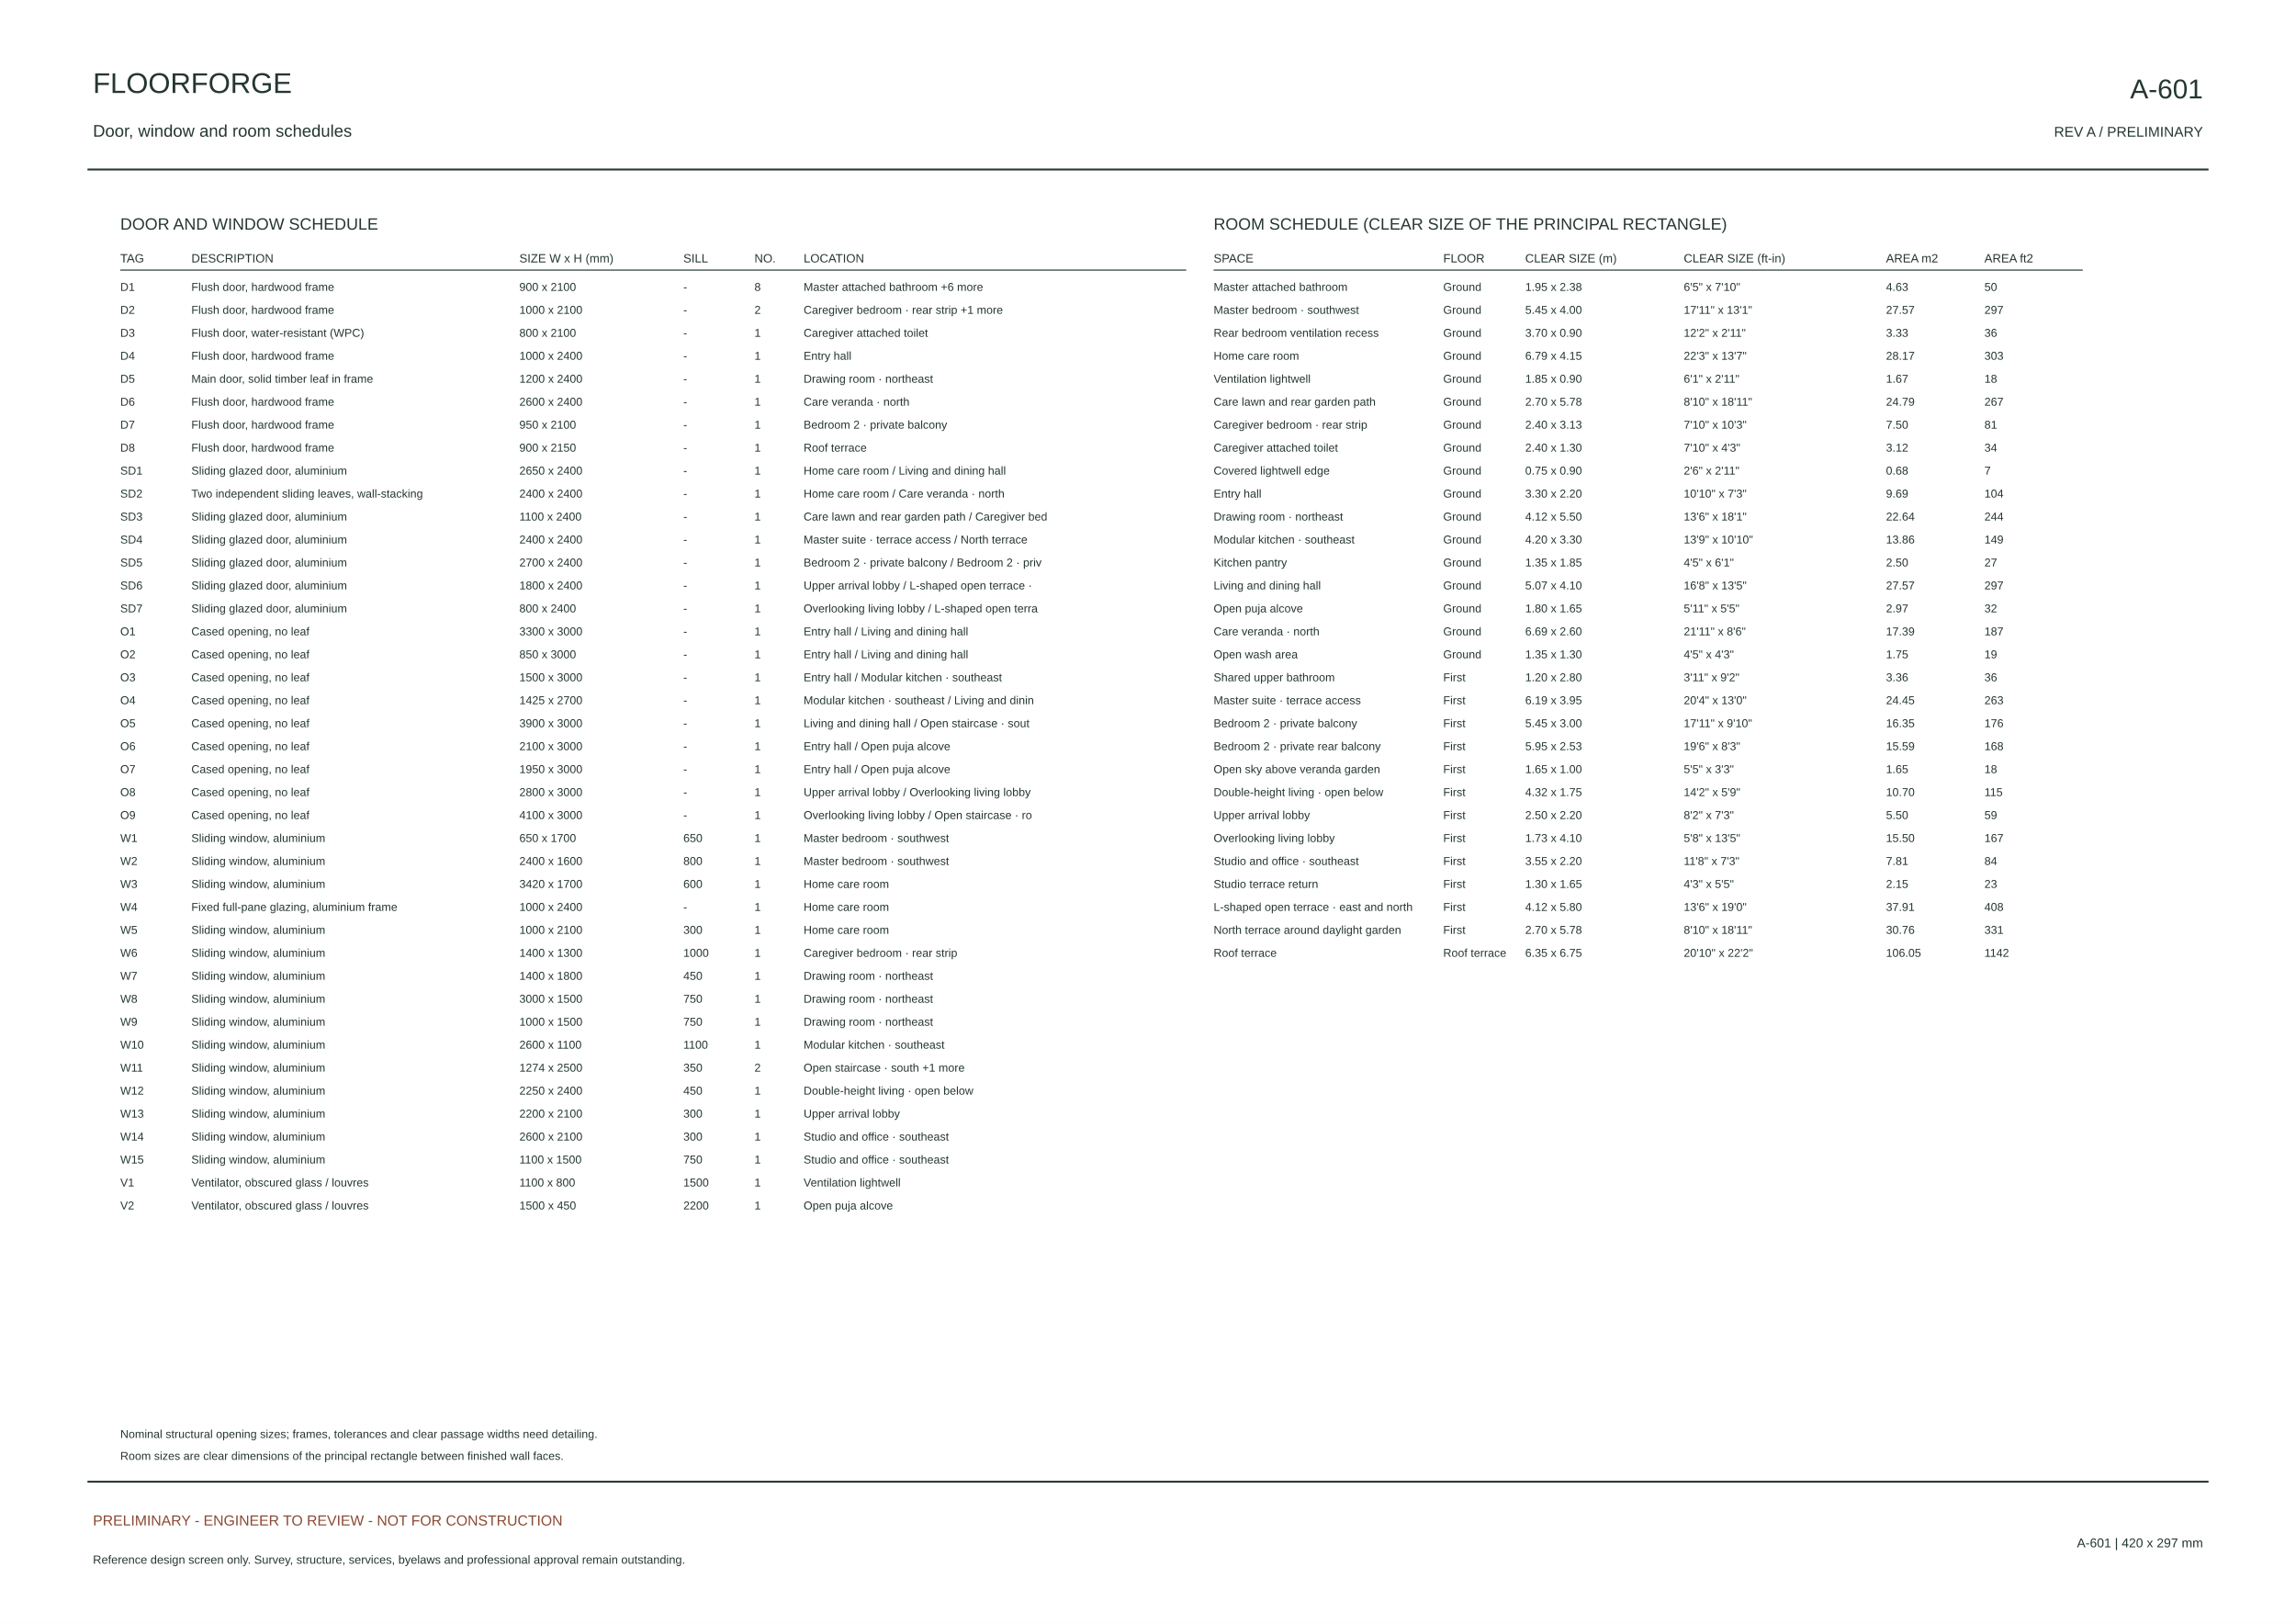
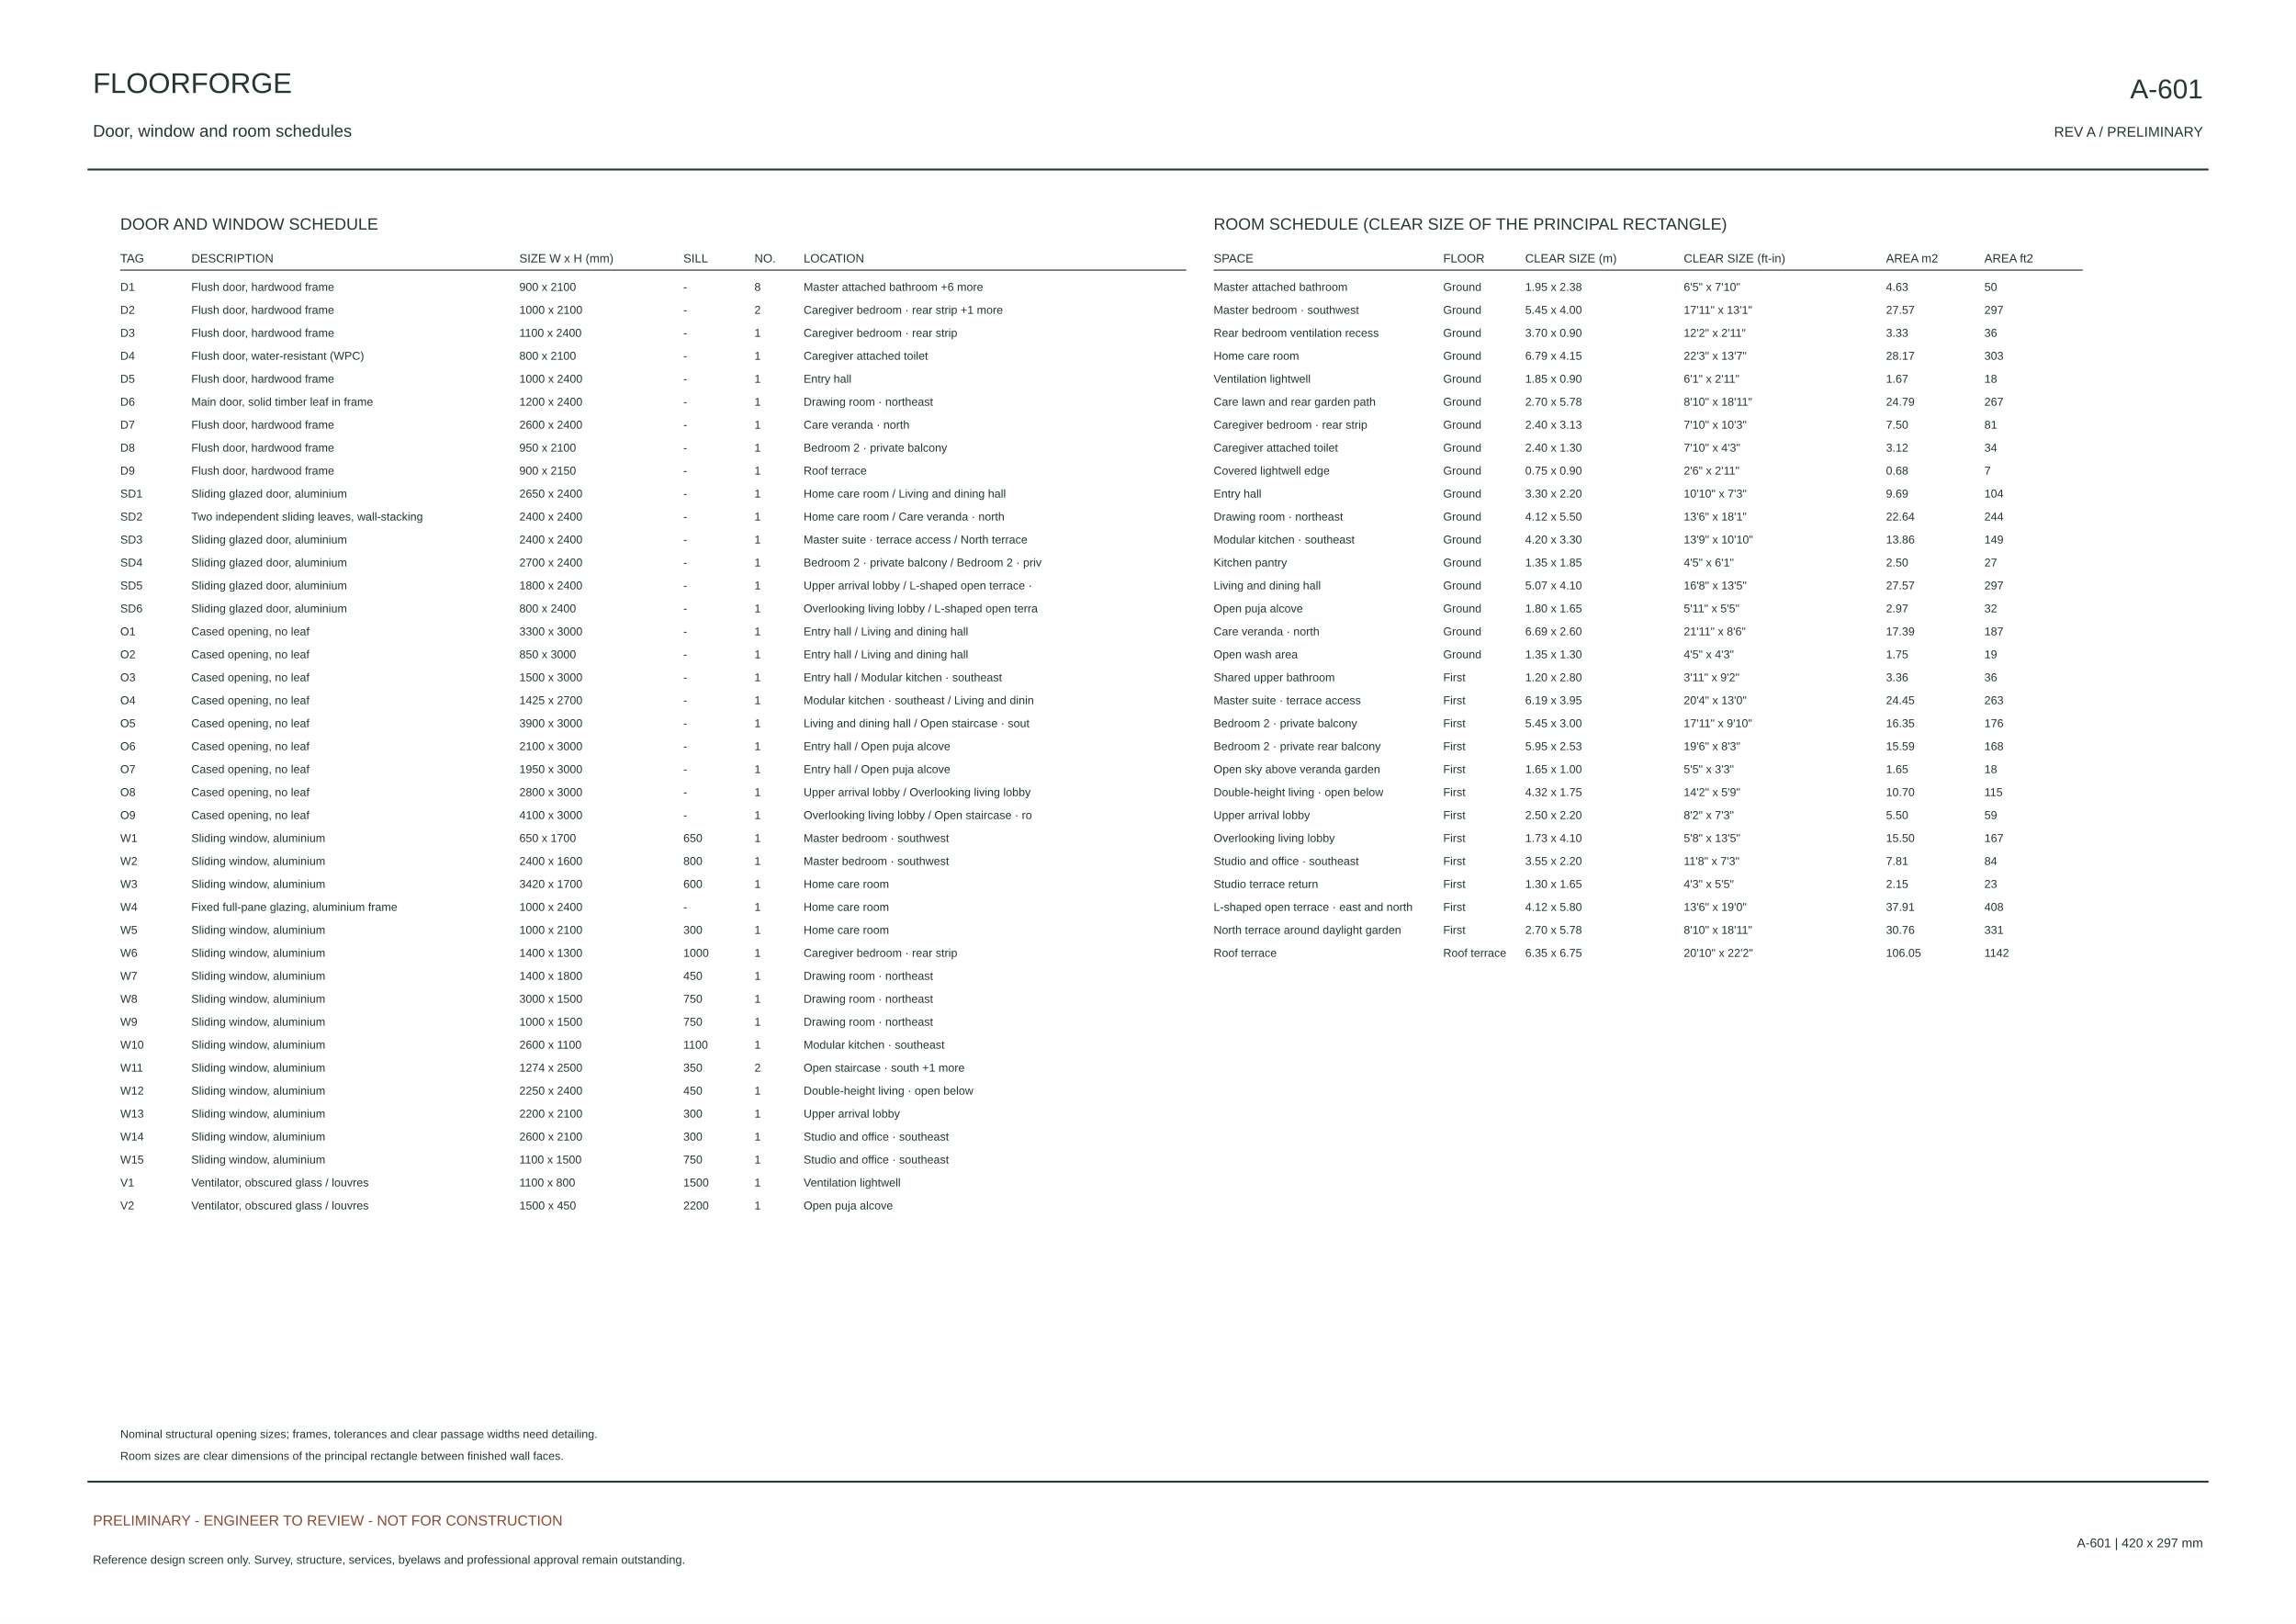
<svg xmlns="http://www.w3.org/2000/svg" width="420mm" height="297mm" viewBox="0 0 420 297">
  <rect width="420" height="297" fill="white" />
  <g font-family="Arial,Helvetica,sans-serif">
    <path d="M 16 31 H 404 M 16 271 H 404" stroke="#25372f" stroke-width=".35" />
    <text x="17" y="17" fill="#25372f" font-size="5.2" text-anchor="start">FLOORFORGE</text>
    <text x="17" y="25" fill="#25372f" font-size="3.1" text-anchor="start">Door, window and room schedules</text>
    <text x="403" y="18" fill="#25372f" font-size="5" text-anchor="end">A-601</text>
    <text x="403" y="25" fill="#25372f" font-size="2.6" text-anchor="end">REV A / PRELIMINARY</text>
    <text x="22" y="42" fill="#25372f" font-size="3" text-anchor="start">DOOR AND WINDOW SCHEDULE</text>
    <text x="22" y="48" fill="#25372f" font-size="2.2" text-anchor="start">TAG</text>
    <text x="35" y="48" fill="#25372f" font-size="2.2" text-anchor="start">DESCRIPTION</text>
    <text x="95" y="48" fill="#25372f" font-size="2.2" text-anchor="start">SIZE W x H (mm)</text>
    <text x="125" y="48" fill="#25372f" font-size="2.2" text-anchor="start">SILL</text>
    <text x="138" y="48" fill="#25372f" font-size="2.2" text-anchor="start">NO.</text>
    <text x="147" y="48" fill="#25372f" font-size="2.2" text-anchor="start">LOCATION</text>
    <path d="M 22 49.4 H 217" stroke="#25372f" stroke-width=".2" />
    <text x="22" y="53.2" fill="#25372f" font-size="2.1" text-anchor="start">D1</text>
    <text x="35" y="53.2" fill="#25372f" font-size="2.1" text-anchor="start">Flush door, hardwood frame</text>
    <text x="95" y="53.2" fill="#25372f" font-size="2.1" text-anchor="start">900 x 2100</text>
    <text x="125" y="53.2" fill="#25372f" font-size="2.1" text-anchor="start">-</text>
    <text x="138" y="53.2" fill="#25372f" font-size="2.1" text-anchor="start">8</text>
    <text x="147" y="53.2" fill="#25372f" font-size="2.1" text-anchor="start">Master attached bathroom +6 more</text>
    <text x="22" y="57.4" fill="#25372f" font-size="2.1" text-anchor="start">D2</text>
    <text x="35" y="57.4" fill="#25372f" font-size="2.1" text-anchor="start">Flush door, hardwood frame</text>
    <text x="95" y="57.4" fill="#25372f" font-size="2.1" text-anchor="start">1000 x 2100</text>
    <text x="125" y="57.4" fill="#25372f" font-size="2.1" text-anchor="start">-</text>
    <text x="138" y="57.4" fill="#25372f" font-size="2.1" text-anchor="start">2</text>
    <text x="147" y="57.4" fill="#25372f" font-size="2.1" text-anchor="start">Caregiver bedroom · rear strip +1 more</text>
    <text x="22" y="61.6" fill="#25372f" font-size="2.1" text-anchor="start">D3</text>
-     <text x="35" y="61.6" fill="#25372f" font-size="2.1" text-anchor="start">Flush door, water-resistant (WPC)</text>
-     <text x="95" y="61.6" fill="#25372f" font-size="2.1" text-anchor="start">800 x 2100</text>
+     <text x="35" y="61.6" fill="#25372f" font-size="2.1" text-anchor="start">Flush door, hardwood frame</text>
+     <text x="95" y="61.6" fill="#25372f" font-size="2.1" text-anchor="start">1100 x 2400</text>
    <text x="125" y="61.6" fill="#25372f" font-size="2.1" text-anchor="start">-</text>
    <text x="138" y="61.6" fill="#25372f" font-size="2.1" text-anchor="start">1</text>
-     <text x="147" y="61.6" fill="#25372f" font-size="2.1" text-anchor="start">Caregiver attached toilet</text>
+     <text x="147" y="61.6" fill="#25372f" font-size="2.1" text-anchor="start">Caregiver bedroom · rear strip</text>
    <text x="22" y="65.8" fill="#25372f" font-size="2.1" text-anchor="start">D4</text>
-     <text x="35" y="65.8" fill="#25372f" font-size="2.1" text-anchor="start">Flush door, hardwood frame</text>
-     <text x="95" y="65.8" fill="#25372f" font-size="2.1" text-anchor="start">1000 x 2400</text>
+     <text x="35" y="65.8" fill="#25372f" font-size="2.1" text-anchor="start">Flush door, water-resistant (WPC)</text>
+     <text x="95" y="65.8" fill="#25372f" font-size="2.1" text-anchor="start">800 x 2100</text>
    <text x="125" y="65.8" fill="#25372f" font-size="2.1" text-anchor="start">-</text>
    <text x="138" y="65.8" fill="#25372f" font-size="2.1" text-anchor="start">1</text>
-     <text x="147" y="65.8" fill="#25372f" font-size="2.1" text-anchor="start">Entry hall</text>
+     <text x="147" y="65.8" fill="#25372f" font-size="2.1" text-anchor="start">Caregiver attached toilet</text>
    <text x="22" y="70" fill="#25372f" font-size="2.1" text-anchor="start">D5</text>
-     <text x="35" y="70" fill="#25372f" font-size="2.1" text-anchor="start">Main door, solid timber leaf in frame</text>
-     <text x="95" y="70" fill="#25372f" font-size="2.1" text-anchor="start">1200 x 2400</text>
+     <text x="35" y="70" fill="#25372f" font-size="2.1" text-anchor="start">Flush door, hardwood frame</text>
+     <text x="95" y="70" fill="#25372f" font-size="2.1" text-anchor="start">1000 x 2400</text>
    <text x="125" y="70" fill="#25372f" font-size="2.1" text-anchor="start">-</text>
    <text x="138" y="70" fill="#25372f" font-size="2.1" text-anchor="start">1</text>
-     <text x="147" y="70" fill="#25372f" font-size="2.1" text-anchor="start">Drawing room · northeast</text>
+     <text x="147" y="70" fill="#25372f" font-size="2.1" text-anchor="start">Entry hall</text>
    <text x="22" y="74.2" fill="#25372f" font-size="2.1" text-anchor="start">D6</text>
-     <text x="35" y="74.2" fill="#25372f" font-size="2.1" text-anchor="start">Flush door, hardwood frame</text>
-     <text x="95" y="74.2" fill="#25372f" font-size="2.1" text-anchor="start">2600 x 2400</text>
+     <text x="35" y="74.2" fill="#25372f" font-size="2.1" text-anchor="start">Main door, solid timber leaf in frame</text>
+     <text x="95" y="74.2" fill="#25372f" font-size="2.1" text-anchor="start">1200 x 2400</text>
    <text x="125" y="74.2" fill="#25372f" font-size="2.1" text-anchor="start">-</text>
    <text x="138" y="74.2" fill="#25372f" font-size="2.1" text-anchor="start">1</text>
-     <text x="147" y="74.2" fill="#25372f" font-size="2.1" text-anchor="start">Care veranda · north</text>
+     <text x="147" y="74.2" fill="#25372f" font-size="2.1" text-anchor="start">Drawing room · northeast</text>
    <text x="22" y="78.4" fill="#25372f" font-size="2.1" text-anchor="start">D7</text>
    <text x="35" y="78.4" fill="#25372f" font-size="2.1" text-anchor="start">Flush door, hardwood frame</text>
-     <text x="95" y="78.4" fill="#25372f" font-size="2.1" text-anchor="start">950 x 2100</text>
+     <text x="95" y="78.4" fill="#25372f" font-size="2.1" text-anchor="start">2600 x 2400</text>
    <text x="125" y="78.4" fill="#25372f" font-size="2.1" text-anchor="start">-</text>
    <text x="138" y="78.4" fill="#25372f" font-size="2.1" text-anchor="start">1</text>
-     <text x="147" y="78.4" fill="#25372f" font-size="2.1" text-anchor="start">Bedroom 2 · private balcony</text>
+     <text x="147" y="78.4" fill="#25372f" font-size="2.1" text-anchor="start">Care veranda · north</text>
    <text x="22" y="82.6" fill="#25372f" font-size="2.1" text-anchor="start">D8</text>
    <text x="35" y="82.6" fill="#25372f" font-size="2.1" text-anchor="start">Flush door, hardwood frame</text>
-     <text x="95" y="82.6" fill="#25372f" font-size="2.1" text-anchor="start">900 x 2150</text>
+     <text x="95" y="82.6" fill="#25372f" font-size="2.1" text-anchor="start">950 x 2100</text>
    <text x="125" y="82.6" fill="#25372f" font-size="2.1" text-anchor="start">-</text>
    <text x="138" y="82.6" fill="#25372f" font-size="2.1" text-anchor="start">1</text>
-     <text x="147" y="82.6" fill="#25372f" font-size="2.1" text-anchor="start">Roof terrace</text>
-     <text x="22" y="86.8" fill="#25372f" font-size="2.1" text-anchor="start">SD1</text>
-     <text x="35" y="86.8" fill="#25372f" font-size="2.1" text-anchor="start">Sliding glazed door, aluminium</text>
-     <text x="95" y="86.8" fill="#25372f" font-size="2.1" text-anchor="start">2650 x 2400</text>
+     <text x="147" y="82.6" fill="#25372f" font-size="2.1" text-anchor="start">Bedroom 2 · private balcony</text>
+     <text x="22" y="86.8" fill="#25372f" font-size="2.1" text-anchor="start">D9</text>
+     <text x="35" y="86.8" fill="#25372f" font-size="2.1" text-anchor="start">Flush door, hardwood frame</text>
+     <text x="95" y="86.8" fill="#25372f" font-size="2.1" text-anchor="start">900 x 2150</text>
    <text x="125" y="86.8" fill="#25372f" font-size="2.1" text-anchor="start">-</text>
    <text x="138" y="86.8" fill="#25372f" font-size="2.1" text-anchor="start">1</text>
-     <text x="147" y="86.8" fill="#25372f" font-size="2.1" text-anchor="start">Home care room / Living and dining hall</text>
-     <text x="22" y="91" fill="#25372f" font-size="2.1" text-anchor="start">SD2</text>
-     <text x="35" y="91" fill="#25372f" font-size="2.1" text-anchor="start">Two independent sliding leaves, wall-stacking</text>
-     <text x="95" y="91" fill="#25372f" font-size="2.1" text-anchor="start">2400 x 2400</text>
+     <text x="147" y="86.8" fill="#25372f" font-size="2.1" text-anchor="start">Roof terrace</text>
+     <text x="22" y="91" fill="#25372f" font-size="2.1" text-anchor="start">SD1</text>
+     <text x="35" y="91" fill="#25372f" font-size="2.1" text-anchor="start">Sliding glazed door, aluminium</text>
+     <text x="95" y="91" fill="#25372f" font-size="2.1" text-anchor="start">2650 x 2400</text>
    <text x="125" y="91" fill="#25372f" font-size="2.1" text-anchor="start">-</text>
    <text x="138" y="91" fill="#25372f" font-size="2.1" text-anchor="start">1</text>
-     <text x="147" y="91" fill="#25372f" font-size="2.1" text-anchor="start">Home care room / Care veranda · north</text>
-     <text x="22" y="95.2" fill="#25372f" font-size="2.1" text-anchor="start">SD3</text>
-     <text x="35" y="95.2" fill="#25372f" font-size="2.1" text-anchor="start">Sliding glazed door, aluminium</text>
-     <text x="95" y="95.2" fill="#25372f" font-size="2.1" text-anchor="start">1100 x 2400</text>
+     <text x="147" y="91" fill="#25372f" font-size="2.1" text-anchor="start">Home care room / Living and dining hall</text>
+     <text x="22" y="95.2" fill="#25372f" font-size="2.1" text-anchor="start">SD2</text>
+     <text x="35" y="95.2" fill="#25372f" font-size="2.1" text-anchor="start">Two independent sliding leaves, wall-stacking</text>
+     <text x="95" y="95.2" fill="#25372f" font-size="2.1" text-anchor="start">2400 x 2400</text>
    <text x="125" y="95.2" fill="#25372f" font-size="2.1" text-anchor="start">-</text>
    <text x="138" y="95.2" fill="#25372f" font-size="2.1" text-anchor="start">1</text>
-     <text x="147" y="95.2" fill="#25372f" font-size="2.1" text-anchor="start">Care lawn and rear garden path / Caregiver bed</text>
-     <text x="22" y="99.4" fill="#25372f" font-size="2.1" text-anchor="start">SD4</text>
+     <text x="147" y="95.2" fill="#25372f" font-size="2.1" text-anchor="start">Home care room / Care veranda · north</text>
+     <text x="22" y="99.4" fill="#25372f" font-size="2.1" text-anchor="start">SD3</text>
    <text x="35" y="99.4" fill="#25372f" font-size="2.1" text-anchor="start">Sliding glazed door, aluminium</text>
    <text x="95" y="99.4" fill="#25372f" font-size="2.1" text-anchor="start">2400 x 2400</text>
    <text x="125" y="99.4" fill="#25372f" font-size="2.1" text-anchor="start">-</text>
    <text x="138" y="99.4" fill="#25372f" font-size="2.1" text-anchor="start">1</text>
    <text x="147" y="99.4" fill="#25372f" font-size="2.1" text-anchor="start">Master suite · terrace access / North terrace </text>
-     <text x="22" y="103.6" fill="#25372f" font-size="2.1" text-anchor="start">SD5</text>
+     <text x="22" y="103.6" fill="#25372f" font-size="2.1" text-anchor="start">SD4</text>
    <text x="35" y="103.6" fill="#25372f" font-size="2.1" text-anchor="start">Sliding glazed door, aluminium</text>
    <text x="95" y="103.6" fill="#25372f" font-size="2.1" text-anchor="start">2700 x 2400</text>
    <text x="125" y="103.6" fill="#25372f" font-size="2.1" text-anchor="start">-</text>
    <text x="138" y="103.6" fill="#25372f" font-size="2.1" text-anchor="start">1</text>
    <text x="147" y="103.6" fill="#25372f" font-size="2.1" text-anchor="start">Bedroom 2 · private balcony / Bedroom 2 · priv</text>
-     <text x="22" y="107.8" fill="#25372f" font-size="2.1" text-anchor="start">SD6</text>
+     <text x="22" y="107.8" fill="#25372f" font-size="2.1" text-anchor="start">SD5</text>
    <text x="35" y="107.8" fill="#25372f" font-size="2.1" text-anchor="start">Sliding glazed door, aluminium</text>
    <text x="95" y="107.8" fill="#25372f" font-size="2.1" text-anchor="start">1800 x 2400</text>
    <text x="125" y="107.8" fill="#25372f" font-size="2.1" text-anchor="start">-</text>
    <text x="138" y="107.8" fill="#25372f" font-size="2.1" text-anchor="start">1</text>
    <text x="147" y="107.8" fill="#25372f" font-size="2.1" text-anchor="start">Upper arrival lobby / L-shaped open terrace · </text>
-     <text x="22" y="112" fill="#25372f" font-size="2.1" text-anchor="start">SD7</text>
+     <text x="22" y="112" fill="#25372f" font-size="2.1" text-anchor="start">SD6</text>
    <text x="35" y="112" fill="#25372f" font-size="2.1" text-anchor="start">Sliding glazed door, aluminium</text>
    <text x="95" y="112" fill="#25372f" font-size="2.1" text-anchor="start">800 x 2400</text>
    <text x="125" y="112" fill="#25372f" font-size="2.1" text-anchor="start">-</text>
    <text x="138" y="112" fill="#25372f" font-size="2.1" text-anchor="start">1</text>
    <text x="147" y="112" fill="#25372f" font-size="2.1" text-anchor="start">Overlooking living lobby / L-shaped open terra</text>
    <text x="22" y="116.2" fill="#25372f" font-size="2.1" text-anchor="start">O1</text>
    <text x="35" y="116.2" fill="#25372f" font-size="2.1" text-anchor="start">Cased opening, no leaf</text>
    <text x="95" y="116.2" fill="#25372f" font-size="2.1" text-anchor="start">3300 x 3000</text>
    <text x="125" y="116.2" fill="#25372f" font-size="2.1" text-anchor="start">-</text>
    <text x="138" y="116.2" fill="#25372f" font-size="2.1" text-anchor="start">1</text>
    <text x="147" y="116.2" fill="#25372f" font-size="2.1" text-anchor="start">Entry hall / Living and dining hall</text>
    <text x="22" y="120.4" fill="#25372f" font-size="2.1" text-anchor="start">O2</text>
    <text x="35" y="120.4" fill="#25372f" font-size="2.1" text-anchor="start">Cased opening, no leaf</text>
    <text x="95" y="120.4" fill="#25372f" font-size="2.1" text-anchor="start">850 x 3000</text>
    <text x="125" y="120.4" fill="#25372f" font-size="2.1" text-anchor="start">-</text>
    <text x="138" y="120.4" fill="#25372f" font-size="2.1" text-anchor="start">1</text>
    <text x="147" y="120.4" fill="#25372f" font-size="2.1" text-anchor="start">Entry hall / Living and dining hall</text>
    <text x="22" y="124.6" fill="#25372f" font-size="2.1" text-anchor="start">O3</text>
    <text x="35" y="124.6" fill="#25372f" font-size="2.1" text-anchor="start">Cased opening, no leaf</text>
    <text x="95" y="124.6" fill="#25372f" font-size="2.1" text-anchor="start">1500 x 3000</text>
    <text x="125" y="124.6" fill="#25372f" font-size="2.1" text-anchor="start">-</text>
    <text x="138" y="124.6" fill="#25372f" font-size="2.1" text-anchor="start">1</text>
    <text x="147" y="124.6" fill="#25372f" font-size="2.1" text-anchor="start">Entry hall / Modular kitchen · southeast</text>
    <text x="22" y="128.8" fill="#25372f" font-size="2.1" text-anchor="start">O4</text>
    <text x="35" y="128.8" fill="#25372f" font-size="2.1" text-anchor="start">Cased opening, no leaf</text>
    <text x="95" y="128.8" fill="#25372f" font-size="2.1" text-anchor="start">1425 x 2700</text>
    <text x="125" y="128.8" fill="#25372f" font-size="2.1" text-anchor="start">-</text>
    <text x="138" y="128.8" fill="#25372f" font-size="2.1" text-anchor="start">1</text>
    <text x="147" y="128.8" fill="#25372f" font-size="2.1" text-anchor="start">Modular kitchen · southeast / Living and dinin</text>
    <text x="22" y="133" fill="#25372f" font-size="2.1" text-anchor="start">O5</text>
    <text x="35" y="133" fill="#25372f" font-size="2.1" text-anchor="start">Cased opening, no leaf</text>
    <text x="95" y="133" fill="#25372f" font-size="2.1" text-anchor="start">3900 x 3000</text>
    <text x="125" y="133" fill="#25372f" font-size="2.1" text-anchor="start">-</text>
    <text x="138" y="133" fill="#25372f" font-size="2.1" text-anchor="start">1</text>
    <text x="147" y="133" fill="#25372f" font-size="2.1" text-anchor="start">Living and dining hall / Open staircase · sout</text>
    <text x="22" y="137.2" fill="#25372f" font-size="2.1" text-anchor="start">O6</text>
    <text x="35" y="137.2" fill="#25372f" font-size="2.1" text-anchor="start">Cased opening, no leaf</text>
    <text x="95" y="137.2" fill="#25372f" font-size="2.1" text-anchor="start">2100 x 3000</text>
    <text x="125" y="137.2" fill="#25372f" font-size="2.1" text-anchor="start">-</text>
    <text x="138" y="137.2" fill="#25372f" font-size="2.1" text-anchor="start">1</text>
    <text x="147" y="137.2" fill="#25372f" font-size="2.1" text-anchor="start">Entry hall / Open puja alcove</text>
    <text x="22" y="141.4" fill="#25372f" font-size="2.1" text-anchor="start">O7</text>
    <text x="35" y="141.4" fill="#25372f" font-size="2.1" text-anchor="start">Cased opening, no leaf</text>
    <text x="95" y="141.4" fill="#25372f" font-size="2.1" text-anchor="start">1950 x 3000</text>
    <text x="125" y="141.4" fill="#25372f" font-size="2.1" text-anchor="start">-</text>
    <text x="138" y="141.4" fill="#25372f" font-size="2.1" text-anchor="start">1</text>
    <text x="147" y="141.4" fill="#25372f" font-size="2.1" text-anchor="start">Entry hall / Open puja alcove</text>
    <text x="22" y="145.6" fill="#25372f" font-size="2.1" text-anchor="start">O8</text>
    <text x="35" y="145.6" fill="#25372f" font-size="2.1" text-anchor="start">Cased opening, no leaf</text>
    <text x="95" y="145.6" fill="#25372f" font-size="2.1" text-anchor="start">2800 x 3000</text>
    <text x="125" y="145.6" fill="#25372f" font-size="2.1" text-anchor="start">-</text>
    <text x="138" y="145.6" fill="#25372f" font-size="2.1" text-anchor="start">1</text>
    <text x="147" y="145.6" fill="#25372f" font-size="2.1" text-anchor="start">Upper arrival lobby / Overlooking living lobby</text>
    <text x="22" y="149.8" fill="#25372f" font-size="2.1" text-anchor="start">O9</text>
    <text x="35" y="149.8" fill="#25372f" font-size="2.1" text-anchor="start">Cased opening, no leaf</text>
    <text x="95" y="149.8" fill="#25372f" font-size="2.1" text-anchor="start">4100 x 3000</text>
    <text x="125" y="149.8" fill="#25372f" font-size="2.1" text-anchor="start">-</text>
    <text x="138" y="149.8" fill="#25372f" font-size="2.1" text-anchor="start">1</text>
    <text x="147" y="149.8" fill="#25372f" font-size="2.1" text-anchor="start">Overlooking living lobby / Open staircase · ro</text>
    <text x="22" y="154" fill="#25372f" font-size="2.1" text-anchor="start">W1</text>
    <text x="35" y="154" fill="#25372f" font-size="2.1" text-anchor="start">Sliding window, aluminium</text>
    <text x="95" y="154" fill="#25372f" font-size="2.1" text-anchor="start">650 x 1700</text>
    <text x="125" y="154" fill="#25372f" font-size="2.1" text-anchor="start">650</text>
    <text x="138" y="154" fill="#25372f" font-size="2.1" text-anchor="start">1</text>
    <text x="147" y="154" fill="#25372f" font-size="2.1" text-anchor="start">Master bedroom · southwest</text>
    <text x="22" y="158.2" fill="#25372f" font-size="2.1" text-anchor="start">W2</text>
    <text x="35" y="158.2" fill="#25372f" font-size="2.1" text-anchor="start">Sliding window, aluminium</text>
    <text x="95" y="158.2" fill="#25372f" font-size="2.1" text-anchor="start">2400 x 1600</text>
    <text x="125" y="158.2" fill="#25372f" font-size="2.1" text-anchor="start">800</text>
    <text x="138" y="158.2" fill="#25372f" font-size="2.1" text-anchor="start">1</text>
    <text x="147" y="158.2" fill="#25372f" font-size="2.1" text-anchor="start">Master bedroom · southwest</text>
    <text x="22" y="162.4" fill="#25372f" font-size="2.1" text-anchor="start">W3</text>
    <text x="35" y="162.4" fill="#25372f" font-size="2.1" text-anchor="start">Sliding window, aluminium</text>
    <text x="95" y="162.4" fill="#25372f" font-size="2.1" text-anchor="start">3420 x 1700</text>
    <text x="125" y="162.4" fill="#25372f" font-size="2.1" text-anchor="start">600</text>
    <text x="138" y="162.4" fill="#25372f" font-size="2.1" text-anchor="start">1</text>
    <text x="147" y="162.4" fill="#25372f" font-size="2.1" text-anchor="start">Home care room</text>
    <text x="22" y="166.6" fill="#25372f" font-size="2.1" text-anchor="start">W4</text>
    <text x="35" y="166.6" fill="#25372f" font-size="2.1" text-anchor="start">Fixed full-pane glazing, aluminium frame</text>
    <text x="95" y="166.6" fill="#25372f" font-size="2.1" text-anchor="start">1000 x 2400</text>
    <text x="125" y="166.6" fill="#25372f" font-size="2.1" text-anchor="start">-</text>
    <text x="138" y="166.6" fill="#25372f" font-size="2.1" text-anchor="start">1</text>
    <text x="147" y="166.6" fill="#25372f" font-size="2.1" text-anchor="start">Home care room</text>
    <text x="22" y="170.8" fill="#25372f" font-size="2.1" text-anchor="start">W5</text>
    <text x="35" y="170.8" fill="#25372f" font-size="2.1" text-anchor="start">Sliding window, aluminium</text>
    <text x="95" y="170.8" fill="#25372f" font-size="2.1" text-anchor="start">1000 x 2100</text>
    <text x="125" y="170.8" fill="#25372f" font-size="2.1" text-anchor="start">300</text>
    <text x="138" y="170.8" fill="#25372f" font-size="2.1" text-anchor="start">1</text>
    <text x="147" y="170.8" fill="#25372f" font-size="2.1" text-anchor="start">Home care room</text>
    <text x="22" y="175" fill="#25372f" font-size="2.1" text-anchor="start">W6</text>
    <text x="35" y="175" fill="#25372f" font-size="2.1" text-anchor="start">Sliding window, aluminium</text>
    <text x="95" y="175" fill="#25372f" font-size="2.1" text-anchor="start">1400 x 1300</text>
    <text x="125" y="175" fill="#25372f" font-size="2.1" text-anchor="start">1000</text>
    <text x="138" y="175" fill="#25372f" font-size="2.1" text-anchor="start">1</text>
    <text x="147" y="175" fill="#25372f" font-size="2.1" text-anchor="start">Caregiver bedroom · rear strip</text>
    <text x="22" y="179.2" fill="#25372f" font-size="2.1" text-anchor="start">W7</text>
    <text x="35" y="179.2" fill="#25372f" font-size="2.1" text-anchor="start">Sliding window, aluminium</text>
    <text x="95" y="179.2" fill="#25372f" font-size="2.1" text-anchor="start">1400 x 1800</text>
    <text x="125" y="179.2" fill="#25372f" font-size="2.1" text-anchor="start">450</text>
    <text x="138" y="179.2" fill="#25372f" font-size="2.1" text-anchor="start">1</text>
    <text x="147" y="179.2" fill="#25372f" font-size="2.1" text-anchor="start">Drawing room · northeast</text>
    <text x="22" y="183.4" fill="#25372f" font-size="2.1" text-anchor="start">W8</text>
    <text x="35" y="183.4" fill="#25372f" font-size="2.1" text-anchor="start">Sliding window, aluminium</text>
    <text x="95" y="183.4" fill="#25372f" font-size="2.1" text-anchor="start">3000 x 1500</text>
    <text x="125" y="183.4" fill="#25372f" font-size="2.1" text-anchor="start">750</text>
    <text x="138" y="183.4" fill="#25372f" font-size="2.1" text-anchor="start">1</text>
    <text x="147" y="183.4" fill="#25372f" font-size="2.1" text-anchor="start">Drawing room · northeast</text>
    <text x="22" y="187.6" fill="#25372f" font-size="2.1" text-anchor="start">W9</text>
    <text x="35" y="187.6" fill="#25372f" font-size="2.1" text-anchor="start">Sliding window, aluminium</text>
    <text x="95" y="187.6" fill="#25372f" font-size="2.1" text-anchor="start">1000 x 1500</text>
    <text x="125" y="187.6" fill="#25372f" font-size="2.1" text-anchor="start">750</text>
    <text x="138" y="187.6" fill="#25372f" font-size="2.1" text-anchor="start">1</text>
    <text x="147" y="187.6" fill="#25372f" font-size="2.1" text-anchor="start">Drawing room · northeast</text>
    <text x="22" y="191.8" fill="#25372f" font-size="2.1" text-anchor="start">W10</text>
    <text x="35" y="191.8" fill="#25372f" font-size="2.1" text-anchor="start">Sliding window, aluminium</text>
    <text x="95" y="191.8" fill="#25372f" font-size="2.1" text-anchor="start">2600 x 1100</text>
    <text x="125" y="191.8" fill="#25372f" font-size="2.1" text-anchor="start">1100</text>
    <text x="138" y="191.8" fill="#25372f" font-size="2.1" text-anchor="start">1</text>
    <text x="147" y="191.8" fill="#25372f" font-size="2.1" text-anchor="start">Modular kitchen · southeast</text>
    <text x="22" y="196" fill="#25372f" font-size="2.1" text-anchor="start">W11</text>
    <text x="35" y="196" fill="#25372f" font-size="2.1" text-anchor="start">Sliding window, aluminium</text>
    <text x="95" y="196" fill="#25372f" font-size="2.1" text-anchor="start">1274 x 2500</text>
    <text x="125" y="196" fill="#25372f" font-size="2.1" text-anchor="start">350</text>
    <text x="138" y="196" fill="#25372f" font-size="2.1" text-anchor="start">2</text>
    <text x="147" y="196" fill="#25372f" font-size="2.1" text-anchor="start">Open staircase · south +1 more</text>
    <text x="22" y="200.2" fill="#25372f" font-size="2.1" text-anchor="start">W12</text>
    <text x="35" y="200.2" fill="#25372f" font-size="2.1" text-anchor="start">Sliding window, aluminium</text>
    <text x="95" y="200.2" fill="#25372f" font-size="2.1" text-anchor="start">2250 x 2400</text>
    <text x="125" y="200.2" fill="#25372f" font-size="2.1" text-anchor="start">450</text>
    <text x="138" y="200.2" fill="#25372f" font-size="2.1" text-anchor="start">1</text>
    <text x="147" y="200.2" fill="#25372f" font-size="2.1" text-anchor="start">Double-height living · open below</text>
    <text x="22" y="204.4" fill="#25372f" font-size="2.1" text-anchor="start">W13</text>
    <text x="35" y="204.4" fill="#25372f" font-size="2.1" text-anchor="start">Sliding window, aluminium</text>
    <text x="95" y="204.4" fill="#25372f" font-size="2.1" text-anchor="start">2200 x 2100</text>
    <text x="125" y="204.4" fill="#25372f" font-size="2.1" text-anchor="start">300</text>
    <text x="138" y="204.4" fill="#25372f" font-size="2.1" text-anchor="start">1</text>
    <text x="147" y="204.4" fill="#25372f" font-size="2.1" text-anchor="start">Upper arrival lobby</text>
    <text x="22" y="208.6" fill="#25372f" font-size="2.1" text-anchor="start">W14</text>
    <text x="35" y="208.6" fill="#25372f" font-size="2.1" text-anchor="start">Sliding window, aluminium</text>
    <text x="95" y="208.6" fill="#25372f" font-size="2.1" text-anchor="start">2600 x 2100</text>
    <text x="125" y="208.6" fill="#25372f" font-size="2.1" text-anchor="start">300</text>
    <text x="138" y="208.6" fill="#25372f" font-size="2.1" text-anchor="start">1</text>
    <text x="147" y="208.6" fill="#25372f" font-size="2.1" text-anchor="start">Studio and office · southeast</text>
    <text x="22" y="212.8" fill="#25372f" font-size="2.1" text-anchor="start">W15</text>
    <text x="35" y="212.8" fill="#25372f" font-size="2.1" text-anchor="start">Sliding window, aluminium</text>
    <text x="95" y="212.8" fill="#25372f" font-size="2.1" text-anchor="start">1100 x 1500</text>
    <text x="125" y="212.8" fill="#25372f" font-size="2.1" text-anchor="start">750</text>
    <text x="138" y="212.8" fill="#25372f" font-size="2.1" text-anchor="start">1</text>
    <text x="147" y="212.8" fill="#25372f" font-size="2.1" text-anchor="start">Studio and office · southeast</text>
    <text x="22" y="217" fill="#25372f" font-size="2.1" text-anchor="start">V1</text>
    <text x="35" y="217" fill="#25372f" font-size="2.1" text-anchor="start">Ventilator, obscured glass / louvres</text>
    <text x="95" y="217" fill="#25372f" font-size="2.1" text-anchor="start">1100 x 800</text>
    <text x="125" y="217" fill="#25372f" font-size="2.1" text-anchor="start">1500</text>
    <text x="138" y="217" fill="#25372f" font-size="2.1" text-anchor="start">1</text>
    <text x="147" y="217" fill="#25372f" font-size="2.1" text-anchor="start">Ventilation lightwell</text>
    <text x="22" y="221.2" fill="#25372f" font-size="2.1" text-anchor="start">V2</text>
    <text x="35" y="221.2" fill="#25372f" font-size="2.1" text-anchor="start">Ventilator, obscured glass / louvres</text>
    <text x="95" y="221.2" fill="#25372f" font-size="2.1" text-anchor="start">1500 x 450</text>
    <text x="125" y="221.2" fill="#25372f" font-size="2.1" text-anchor="start">2200</text>
    <text x="138" y="221.2" fill="#25372f" font-size="2.1" text-anchor="start">1</text>
    <text x="147" y="221.2" fill="#25372f" font-size="2.1" text-anchor="start">Open puja alcove</text>
    <text x="222" y="42" fill="#25372f" font-size="3" text-anchor="start">ROOM SCHEDULE (CLEAR SIZE OF THE PRINCIPAL RECTANGLE)</text>
    <text x="222" y="48" fill="#25372f" font-size="2.2" text-anchor="start">SPACE</text>
    <text x="264" y="48" fill="#25372f" font-size="2.2" text-anchor="start">FLOOR</text>
    <text x="279" y="48" fill="#25372f" font-size="2.2" text-anchor="start">CLEAR SIZE (m)</text>
    <text x="308" y="48" fill="#25372f" font-size="2.2" text-anchor="start">CLEAR SIZE (ft-in)</text>
    <text x="345" y="48" fill="#25372f" font-size="2.2" text-anchor="start">AREA m2</text>
    <text x="363" y="48" fill="#25372f" font-size="2.2" text-anchor="start">AREA ft2</text>
    <path d="M 222 49.4 H 381" stroke="#25372f" stroke-width=".2" />
    <text x="222" y="53.2" fill="#25372f" font-size="2.1" text-anchor="start">Master attached bathroom</text>
    <text x="264" y="53.2" fill="#25372f" font-size="2.1" text-anchor="start">Ground</text>
    <text x="279" y="53.2" fill="#25372f" font-size="2.1" text-anchor="start">1.95 x 2.38</text>
    <text x="308" y="53.2" fill="#25372f" font-size="2.1" text-anchor="start">6'5" x 7'10"</text>
    <text x="345" y="53.2" fill="#25372f" font-size="2.1" text-anchor="start">4.63</text>
    <text x="363" y="53.2" fill="#25372f" font-size="2.1" text-anchor="start">50</text>
    <text x="222" y="57.4" fill="#25372f" font-size="2.1" text-anchor="start">Master bedroom · southwest</text>
    <text x="264" y="57.4" fill="#25372f" font-size="2.1" text-anchor="start">Ground</text>
    <text x="279" y="57.4" fill="#25372f" font-size="2.1" text-anchor="start">5.45 x 4.00</text>
    <text x="308" y="57.4" fill="#25372f" font-size="2.1" text-anchor="start">17'11" x 13'1"</text>
    <text x="345" y="57.4" fill="#25372f" font-size="2.1" text-anchor="start">27.57</text>
    <text x="363" y="57.4" fill="#25372f" font-size="2.1" text-anchor="start">297</text>
    <text x="222" y="61.6" fill="#25372f" font-size="2.1" text-anchor="start">Rear bedroom ventilation recess</text>
    <text x="264" y="61.6" fill="#25372f" font-size="2.1" text-anchor="start">Ground</text>
    <text x="279" y="61.6" fill="#25372f" font-size="2.1" text-anchor="start">3.70 x 0.90</text>
    <text x="308" y="61.6" fill="#25372f" font-size="2.1" text-anchor="start">12'2" x 2'11"</text>
    <text x="345" y="61.6" fill="#25372f" font-size="2.1" text-anchor="start">3.33</text>
    <text x="363" y="61.6" fill="#25372f" font-size="2.1" text-anchor="start">36</text>
    <text x="222" y="65.8" fill="#25372f" font-size="2.1" text-anchor="start">Home care room</text>
    <text x="264" y="65.8" fill="#25372f" font-size="2.1" text-anchor="start">Ground</text>
    <text x="279" y="65.8" fill="#25372f" font-size="2.1" text-anchor="start">6.79 x 4.15</text>
    <text x="308" y="65.8" fill="#25372f" font-size="2.1" text-anchor="start">22'3" x 13'7"</text>
    <text x="345" y="65.8" fill="#25372f" font-size="2.1" text-anchor="start">28.17</text>
    <text x="363" y="65.8" fill="#25372f" font-size="2.1" text-anchor="start">303</text>
    <text x="222" y="70" fill="#25372f" font-size="2.1" text-anchor="start">Ventilation lightwell</text>
    <text x="264" y="70" fill="#25372f" font-size="2.1" text-anchor="start">Ground</text>
    <text x="279" y="70" fill="#25372f" font-size="2.1" text-anchor="start">1.85 x 0.90</text>
    <text x="308" y="70" fill="#25372f" font-size="2.1" text-anchor="start">6'1" x 2'11"</text>
    <text x="345" y="70" fill="#25372f" font-size="2.1" text-anchor="start">1.67</text>
    <text x="363" y="70" fill="#25372f" font-size="2.1" text-anchor="start">18</text>
    <text x="222" y="74.2" fill="#25372f" font-size="2.1" text-anchor="start">Care lawn and rear garden path</text>
    <text x="264" y="74.2" fill="#25372f" font-size="2.1" text-anchor="start">Ground</text>
    <text x="279" y="74.2" fill="#25372f" font-size="2.1" text-anchor="start">2.70 x 5.78</text>
    <text x="308" y="74.2" fill="#25372f" font-size="2.1" text-anchor="start">8'10" x 18'11"</text>
    <text x="345" y="74.2" fill="#25372f" font-size="2.1" text-anchor="start">24.79</text>
    <text x="363" y="74.2" fill="#25372f" font-size="2.1" text-anchor="start">267</text>
    <text x="222" y="78.4" fill="#25372f" font-size="2.1" text-anchor="start">Caregiver bedroom · rear strip</text>
    <text x="264" y="78.4" fill="#25372f" font-size="2.1" text-anchor="start">Ground</text>
    <text x="279" y="78.4" fill="#25372f" font-size="2.1" text-anchor="start">2.40 x 3.13</text>
    <text x="308" y="78.4" fill="#25372f" font-size="2.1" text-anchor="start">7'10" x 10'3"</text>
    <text x="345" y="78.4" fill="#25372f" font-size="2.1" text-anchor="start">7.50</text>
    <text x="363" y="78.4" fill="#25372f" font-size="2.1" text-anchor="start">81</text>
    <text x="222" y="82.6" fill="#25372f" font-size="2.1" text-anchor="start">Caregiver attached toilet</text>
    <text x="264" y="82.6" fill="#25372f" font-size="2.1" text-anchor="start">Ground</text>
    <text x="279" y="82.6" fill="#25372f" font-size="2.1" text-anchor="start">2.40 x 1.30</text>
    <text x="308" y="82.6" fill="#25372f" font-size="2.1" text-anchor="start">7'10" x 4'3"</text>
    <text x="345" y="82.6" fill="#25372f" font-size="2.1" text-anchor="start">3.12</text>
    <text x="363" y="82.6" fill="#25372f" font-size="2.1" text-anchor="start">34</text>
    <text x="222" y="86.8" fill="#25372f" font-size="2.1" text-anchor="start">Covered lightwell edge</text>
    <text x="264" y="86.8" fill="#25372f" font-size="2.1" text-anchor="start">Ground</text>
    <text x="279" y="86.8" fill="#25372f" font-size="2.1" text-anchor="start">0.75 x 0.90</text>
    <text x="308" y="86.8" fill="#25372f" font-size="2.1" text-anchor="start">2'6" x 2'11"</text>
    <text x="345" y="86.8" fill="#25372f" font-size="2.1" text-anchor="start">0.68</text>
    <text x="363" y="86.8" fill="#25372f" font-size="2.1" text-anchor="start">7</text>
    <text x="222" y="91" fill="#25372f" font-size="2.1" text-anchor="start">Entry hall</text>
    <text x="264" y="91" fill="#25372f" font-size="2.1" text-anchor="start">Ground</text>
    <text x="279" y="91" fill="#25372f" font-size="2.1" text-anchor="start">3.30 x 2.20</text>
    <text x="308" y="91" fill="#25372f" font-size="2.1" text-anchor="start">10'10" x 7'3"</text>
    <text x="345" y="91" fill="#25372f" font-size="2.1" text-anchor="start">9.69</text>
    <text x="363" y="91" fill="#25372f" font-size="2.1" text-anchor="start">104</text>
    <text x="222" y="95.2" fill="#25372f" font-size="2.1" text-anchor="start">Drawing room · northeast</text>
    <text x="264" y="95.2" fill="#25372f" font-size="2.1" text-anchor="start">Ground</text>
    <text x="279" y="95.2" fill="#25372f" font-size="2.1" text-anchor="start">4.12 x 5.50</text>
    <text x="308" y="95.2" fill="#25372f" font-size="2.1" text-anchor="start">13'6" x 18'1"</text>
    <text x="345" y="95.2" fill="#25372f" font-size="2.1" text-anchor="start">22.64</text>
    <text x="363" y="95.2" fill="#25372f" font-size="2.1" text-anchor="start">244</text>
    <text x="222" y="99.4" fill="#25372f" font-size="2.1" text-anchor="start">Modular kitchen · southeast</text>
    <text x="264" y="99.4" fill="#25372f" font-size="2.1" text-anchor="start">Ground</text>
    <text x="279" y="99.4" fill="#25372f" font-size="2.1" text-anchor="start">4.20 x 3.30</text>
    <text x="308" y="99.4" fill="#25372f" font-size="2.1" text-anchor="start">13'9" x 10'10"</text>
    <text x="345" y="99.4" fill="#25372f" font-size="2.1" text-anchor="start">13.86</text>
    <text x="363" y="99.4" fill="#25372f" font-size="2.1" text-anchor="start">149</text>
    <text x="222" y="103.6" fill="#25372f" font-size="2.1" text-anchor="start">Kitchen pantry</text>
    <text x="264" y="103.6" fill="#25372f" font-size="2.1" text-anchor="start">Ground</text>
    <text x="279" y="103.6" fill="#25372f" font-size="2.1" text-anchor="start">1.35 x 1.85</text>
    <text x="308" y="103.6" fill="#25372f" font-size="2.1" text-anchor="start">4'5" x 6'1"</text>
    <text x="345" y="103.6" fill="#25372f" font-size="2.1" text-anchor="start">2.50</text>
    <text x="363" y="103.6" fill="#25372f" font-size="2.1" text-anchor="start">27</text>
    <text x="222" y="107.8" fill="#25372f" font-size="2.1" text-anchor="start">Living and dining hall</text>
    <text x="264" y="107.8" fill="#25372f" font-size="2.1" text-anchor="start">Ground</text>
    <text x="279" y="107.8" fill="#25372f" font-size="2.1" text-anchor="start">5.07 x 4.10</text>
    <text x="308" y="107.8" fill="#25372f" font-size="2.1" text-anchor="start">16'8" x 13'5"</text>
    <text x="345" y="107.8" fill="#25372f" font-size="2.1" text-anchor="start">27.57</text>
    <text x="363" y="107.8" fill="#25372f" font-size="2.1" text-anchor="start">297</text>
    <text x="222" y="112" fill="#25372f" font-size="2.1" text-anchor="start">Open puja alcove</text>
    <text x="264" y="112" fill="#25372f" font-size="2.1" text-anchor="start">Ground</text>
    <text x="279" y="112" fill="#25372f" font-size="2.1" text-anchor="start">1.80 x 1.65</text>
    <text x="308" y="112" fill="#25372f" font-size="2.1" text-anchor="start">5'11" x 5'5"</text>
    <text x="345" y="112" fill="#25372f" font-size="2.1" text-anchor="start">2.97</text>
    <text x="363" y="112" fill="#25372f" font-size="2.1" text-anchor="start">32</text>
    <text x="222" y="116.2" fill="#25372f" font-size="2.1" text-anchor="start">Care veranda · north</text>
    <text x="264" y="116.2" fill="#25372f" font-size="2.1" text-anchor="start">Ground</text>
    <text x="279" y="116.2" fill="#25372f" font-size="2.1" text-anchor="start">6.69 x 2.60</text>
    <text x="308" y="116.2" fill="#25372f" font-size="2.1" text-anchor="start">21'11" x 8'6"</text>
    <text x="345" y="116.2" fill="#25372f" font-size="2.1" text-anchor="start">17.39</text>
    <text x="363" y="116.2" fill="#25372f" font-size="2.1" text-anchor="start">187</text>
    <text x="222" y="120.4" fill="#25372f" font-size="2.1" text-anchor="start">Open wash area</text>
    <text x="264" y="120.4" fill="#25372f" font-size="2.1" text-anchor="start">Ground</text>
    <text x="279" y="120.4" fill="#25372f" font-size="2.1" text-anchor="start">1.35 x 1.30</text>
    <text x="308" y="120.4" fill="#25372f" font-size="2.1" text-anchor="start">4'5" x 4'3"</text>
    <text x="345" y="120.4" fill="#25372f" font-size="2.1" text-anchor="start">1.75</text>
    <text x="363" y="120.4" fill="#25372f" font-size="2.1" text-anchor="start">19</text>
    <text x="222" y="124.6" fill="#25372f" font-size="2.1" text-anchor="start">Shared upper bathroom</text>
    <text x="264" y="124.6" fill="#25372f" font-size="2.1" text-anchor="start">First</text>
    <text x="279" y="124.6" fill="#25372f" font-size="2.1" text-anchor="start">1.20 x 2.80</text>
    <text x="308" y="124.6" fill="#25372f" font-size="2.1" text-anchor="start">3'11" x 9'2"</text>
    <text x="345" y="124.6" fill="#25372f" font-size="2.1" text-anchor="start">3.36</text>
    <text x="363" y="124.6" fill="#25372f" font-size="2.1" text-anchor="start">36</text>
    <text x="222" y="128.8" fill="#25372f" font-size="2.1" text-anchor="start">Master suite · terrace access</text>
    <text x="264" y="128.8" fill="#25372f" font-size="2.1" text-anchor="start">First</text>
    <text x="279" y="128.8" fill="#25372f" font-size="2.1" text-anchor="start">6.19 x 3.95</text>
    <text x="308" y="128.8" fill="#25372f" font-size="2.1" text-anchor="start">20'4" x 13'0"</text>
    <text x="345" y="128.8" fill="#25372f" font-size="2.1" text-anchor="start">24.45</text>
    <text x="363" y="128.8" fill="#25372f" font-size="2.1" text-anchor="start">263</text>
    <text x="222" y="133" fill="#25372f" font-size="2.1" text-anchor="start">Bedroom 2 · private balcony</text>
    <text x="264" y="133" fill="#25372f" font-size="2.1" text-anchor="start">First</text>
    <text x="279" y="133" fill="#25372f" font-size="2.1" text-anchor="start">5.45 x 3.00</text>
    <text x="308" y="133" fill="#25372f" font-size="2.1" text-anchor="start">17'11" x 9'10"</text>
    <text x="345" y="133" fill="#25372f" font-size="2.1" text-anchor="start">16.35</text>
    <text x="363" y="133" fill="#25372f" font-size="2.1" text-anchor="start">176</text>
    <text x="222" y="137.2" fill="#25372f" font-size="2.1" text-anchor="start">Bedroom 2 · private rear balcony</text>
    <text x="264" y="137.2" fill="#25372f" font-size="2.1" text-anchor="start">First</text>
    <text x="279" y="137.2" fill="#25372f" font-size="2.1" text-anchor="start">5.95 x 2.53</text>
    <text x="308" y="137.2" fill="#25372f" font-size="2.1" text-anchor="start">19'6" x 8'3"</text>
    <text x="345" y="137.2" fill="#25372f" font-size="2.1" text-anchor="start">15.59</text>
    <text x="363" y="137.2" fill="#25372f" font-size="2.1" text-anchor="start">168</text>
    <text x="222" y="141.4" fill="#25372f" font-size="2.1" text-anchor="start">Open sky above veranda garden</text>
    <text x="264" y="141.4" fill="#25372f" font-size="2.1" text-anchor="start">First</text>
    <text x="279" y="141.4" fill="#25372f" font-size="2.1" text-anchor="start">1.65 x 1.00</text>
    <text x="308" y="141.4" fill="#25372f" font-size="2.1" text-anchor="start">5'5" x 3'3"</text>
    <text x="345" y="141.4" fill="#25372f" font-size="2.1" text-anchor="start">1.65</text>
    <text x="363" y="141.4" fill="#25372f" font-size="2.1" text-anchor="start">18</text>
    <text x="222" y="145.6" fill="#25372f" font-size="2.1" text-anchor="start">Double-height living · open below</text>
    <text x="264" y="145.6" fill="#25372f" font-size="2.1" text-anchor="start">First</text>
    <text x="279" y="145.6" fill="#25372f" font-size="2.1" text-anchor="start">4.32 x 1.75</text>
    <text x="308" y="145.6" fill="#25372f" font-size="2.1" text-anchor="start">14'2" x 5'9"</text>
    <text x="345" y="145.6" fill="#25372f" font-size="2.1" text-anchor="start">10.70</text>
    <text x="363" y="145.6" fill="#25372f" font-size="2.1" text-anchor="start">115</text>
    <text x="222" y="149.8" fill="#25372f" font-size="2.1" text-anchor="start">Upper arrival lobby</text>
    <text x="264" y="149.8" fill="#25372f" font-size="2.1" text-anchor="start">First</text>
    <text x="279" y="149.8" fill="#25372f" font-size="2.1" text-anchor="start">2.50 x 2.20</text>
    <text x="308" y="149.8" fill="#25372f" font-size="2.1" text-anchor="start">8'2" x 7'3"</text>
    <text x="345" y="149.8" fill="#25372f" font-size="2.1" text-anchor="start">5.50</text>
    <text x="363" y="149.8" fill="#25372f" font-size="2.1" text-anchor="start">59</text>
    <text x="222" y="154" fill="#25372f" font-size="2.1" text-anchor="start">Overlooking living lobby</text>
    <text x="264" y="154" fill="#25372f" font-size="2.1" text-anchor="start">First</text>
    <text x="279" y="154" fill="#25372f" font-size="2.1" text-anchor="start">1.73 x 4.10</text>
    <text x="308" y="154" fill="#25372f" font-size="2.1" text-anchor="start">5'8" x 13'5"</text>
    <text x="345" y="154" fill="#25372f" font-size="2.1" text-anchor="start">15.50</text>
    <text x="363" y="154" fill="#25372f" font-size="2.1" text-anchor="start">167</text>
    <text x="222" y="158.2" fill="#25372f" font-size="2.1" text-anchor="start">Studio and office · southeast</text>
    <text x="264" y="158.2" fill="#25372f" font-size="2.1" text-anchor="start">First</text>
    <text x="279" y="158.2" fill="#25372f" font-size="2.1" text-anchor="start">3.55 x 2.20</text>
    <text x="308" y="158.2" fill="#25372f" font-size="2.1" text-anchor="start">11'8" x 7'3"</text>
    <text x="345" y="158.2" fill="#25372f" font-size="2.1" text-anchor="start">7.81</text>
    <text x="363" y="158.2" fill="#25372f" font-size="2.1" text-anchor="start">84</text>
    <text x="222" y="162.4" fill="#25372f" font-size="2.1" text-anchor="start">Studio terrace return</text>
    <text x="264" y="162.4" fill="#25372f" font-size="2.1" text-anchor="start">First</text>
    <text x="279" y="162.4" fill="#25372f" font-size="2.1" text-anchor="start">1.30 x 1.65</text>
    <text x="308" y="162.4" fill="#25372f" font-size="2.1" text-anchor="start">4'3" x 5'5"</text>
    <text x="345" y="162.4" fill="#25372f" font-size="2.1" text-anchor="start">2.15</text>
    <text x="363" y="162.4" fill="#25372f" font-size="2.1" text-anchor="start">23</text>
    <text x="222" y="166.6" fill="#25372f" font-size="2.1" text-anchor="start">L-shaped open terrace · east and north</text>
    <text x="264" y="166.6" fill="#25372f" font-size="2.1" text-anchor="start">First</text>
    <text x="279" y="166.6" fill="#25372f" font-size="2.1" text-anchor="start">4.12 x 5.80</text>
    <text x="308" y="166.6" fill="#25372f" font-size="2.1" text-anchor="start">13'6" x 19'0"</text>
    <text x="345" y="166.6" fill="#25372f" font-size="2.1" text-anchor="start">37.91</text>
    <text x="363" y="166.6" fill="#25372f" font-size="2.1" text-anchor="start">408</text>
    <text x="222" y="170.8" fill="#25372f" font-size="2.1" text-anchor="start">North terrace around daylight garden</text>
    <text x="264" y="170.8" fill="#25372f" font-size="2.1" text-anchor="start">First</text>
    <text x="279" y="170.8" fill="#25372f" font-size="2.1" text-anchor="start">2.70 x 5.78</text>
    <text x="308" y="170.8" fill="#25372f" font-size="2.1" text-anchor="start">8'10" x 18'11"</text>
    <text x="345" y="170.8" fill="#25372f" font-size="2.1" text-anchor="start">30.76</text>
    <text x="363" y="170.8" fill="#25372f" font-size="2.1" text-anchor="start">331</text>
    <text x="222" y="175" fill="#25372f" font-size="2.1" text-anchor="start">Roof terrace</text>
    <text x="264" y="175" fill="#25372f" font-size="2.1" text-anchor="start">Roof terrace</text>
    <text x="279" y="175" fill="#25372f" font-size="2.1" text-anchor="start">6.35 x 6.75</text>
    <text x="308" y="175" fill="#25372f" font-size="2.1" text-anchor="start">20'10" x 22'2"</text>
    <text x="345" y="175" fill="#25372f" font-size="2.1" text-anchor="start">106.05</text>
    <text x="363" y="175" fill="#25372f" font-size="2.1" text-anchor="start">1142</text>
    <text x="22" y="263" fill="#25372f" font-size="2.1" text-anchor="start">Nominal structural opening sizes; frames, tolerances and clear passage widths need detailing.</text>
    <text x="22" y="267" fill="#25372f" font-size="2.1" text-anchor="start">Room sizes are clear dimensions of the principal rectangle between finished wall faces.</text>
    <text x="17" y="279" fill="#8a4933" font-size="2.65" text-anchor="start">PRELIMINARY - ENGINEER TO REVIEW - NOT FOR CONSTRUCTION</text>
    <text x="17" y="286" fill="#25372f" font-size="2.15" text-anchor="start">Reference design screen only. Survey, structure, services, byelaws and professional approval remain outstanding.</text>
    <text x="403" y="283" fill="#25372f" font-size="2.35" text-anchor="end">A-601  |  420 x 297 mm</text>
  </g>
</svg>
